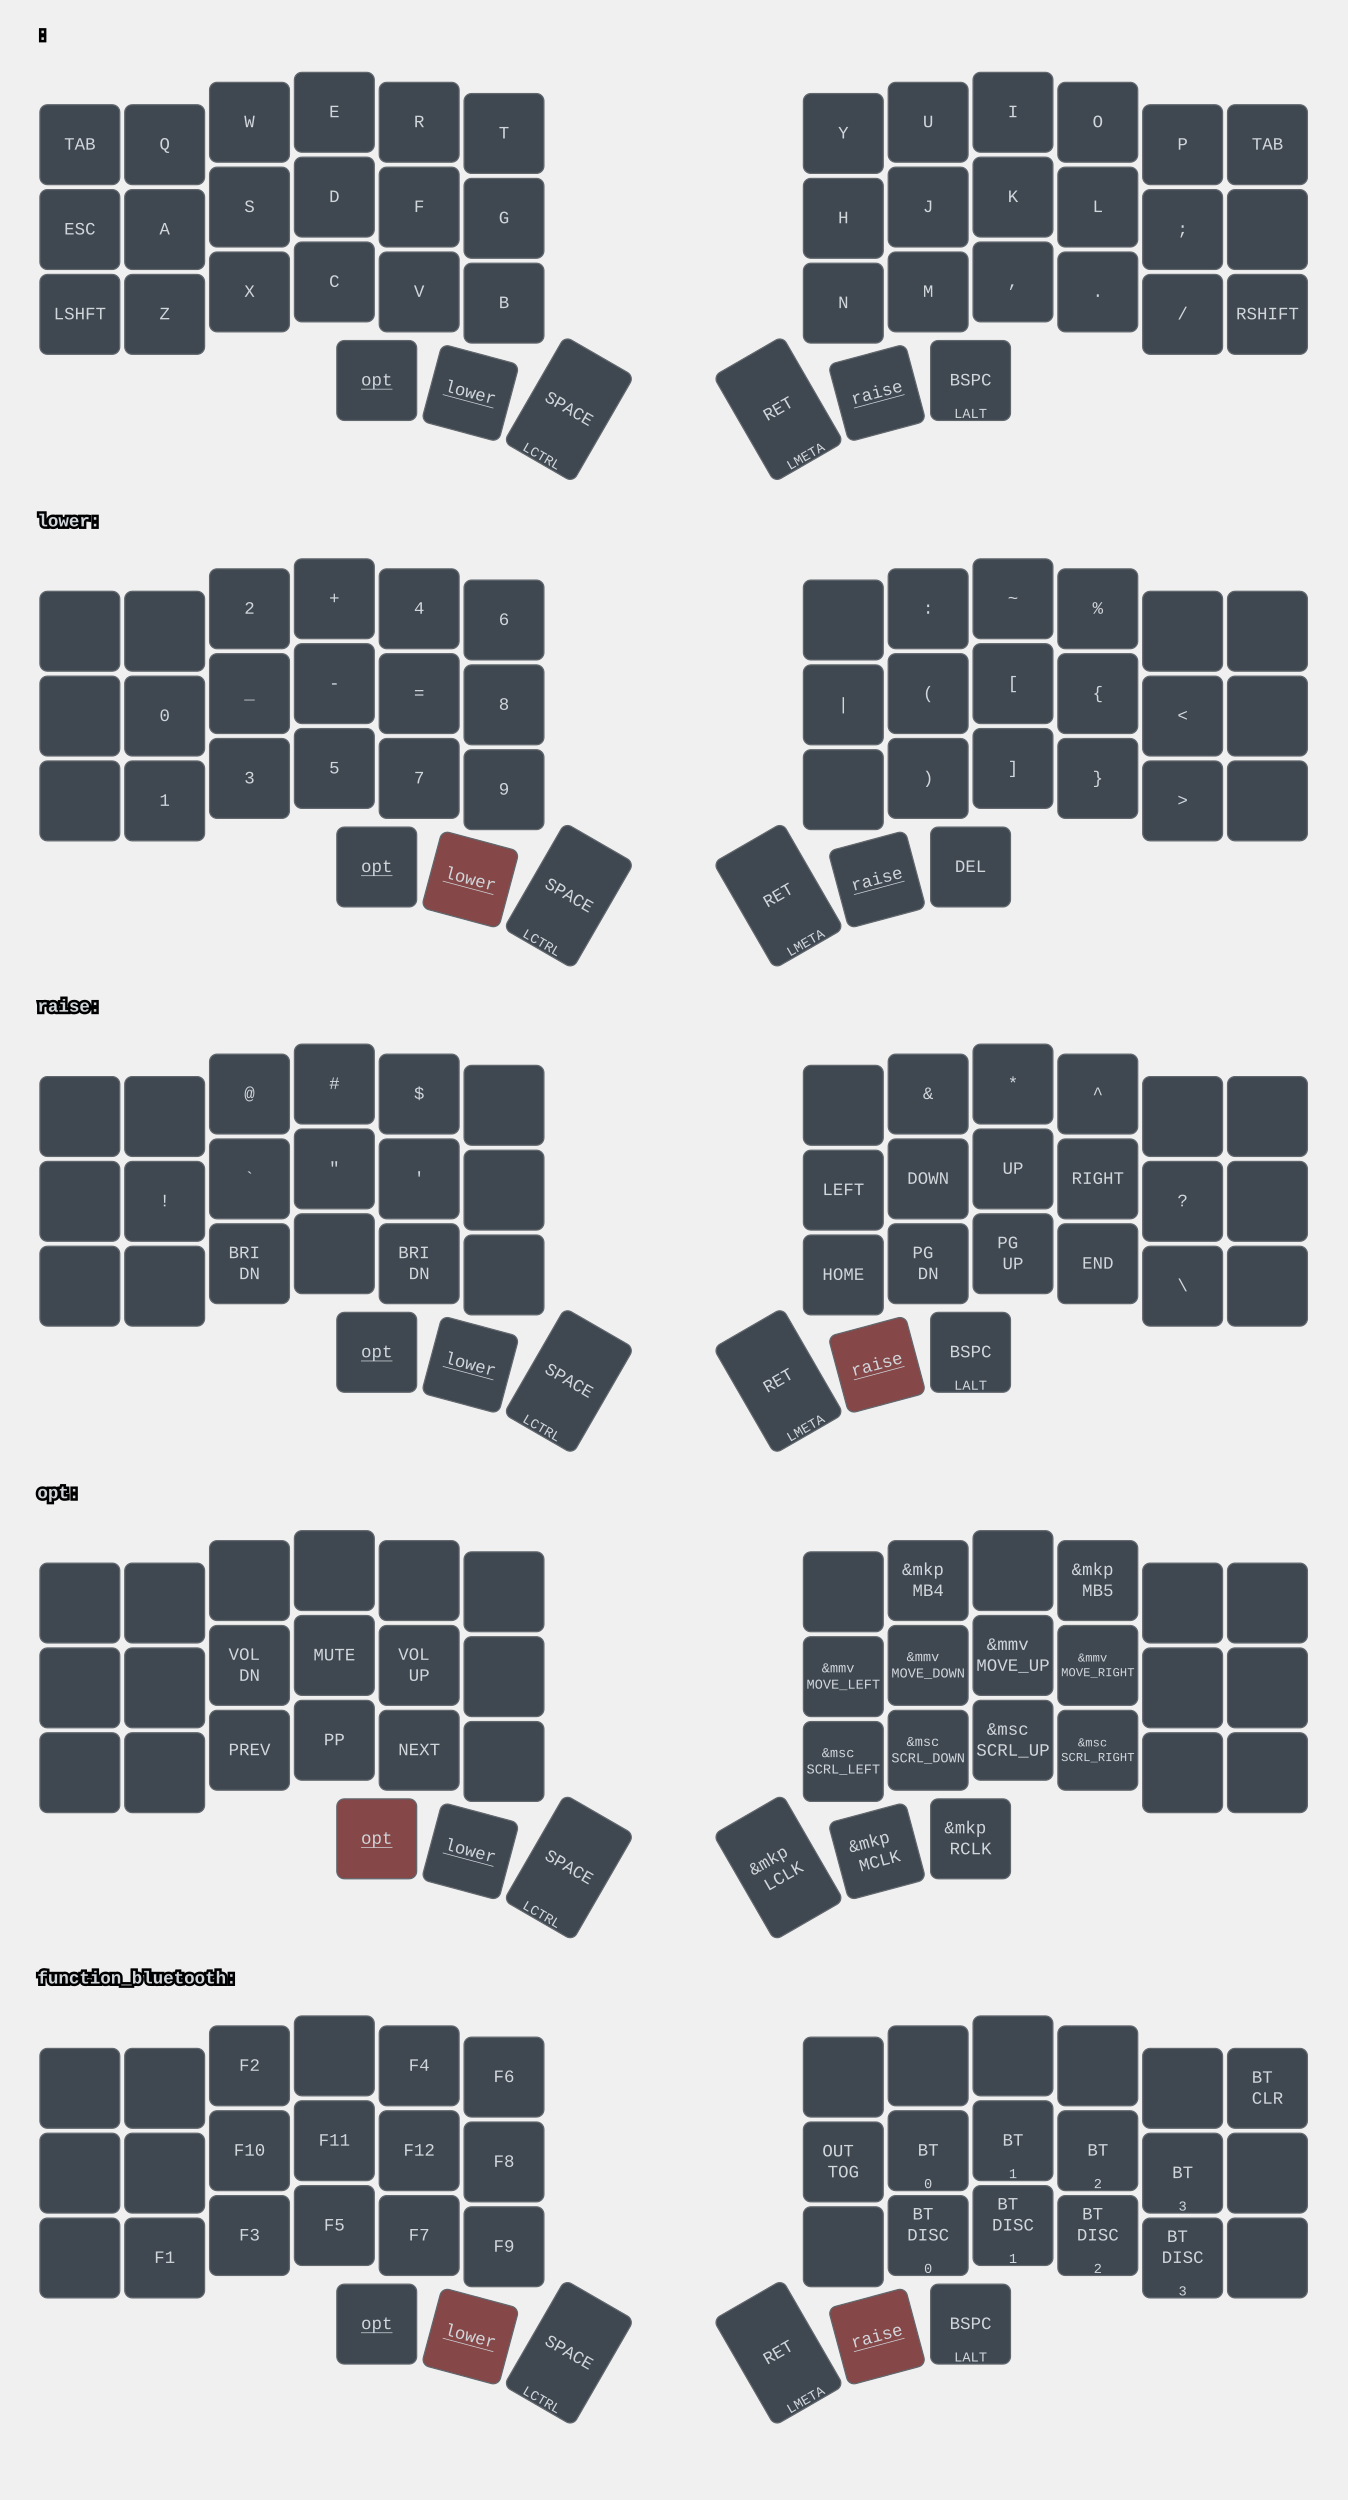
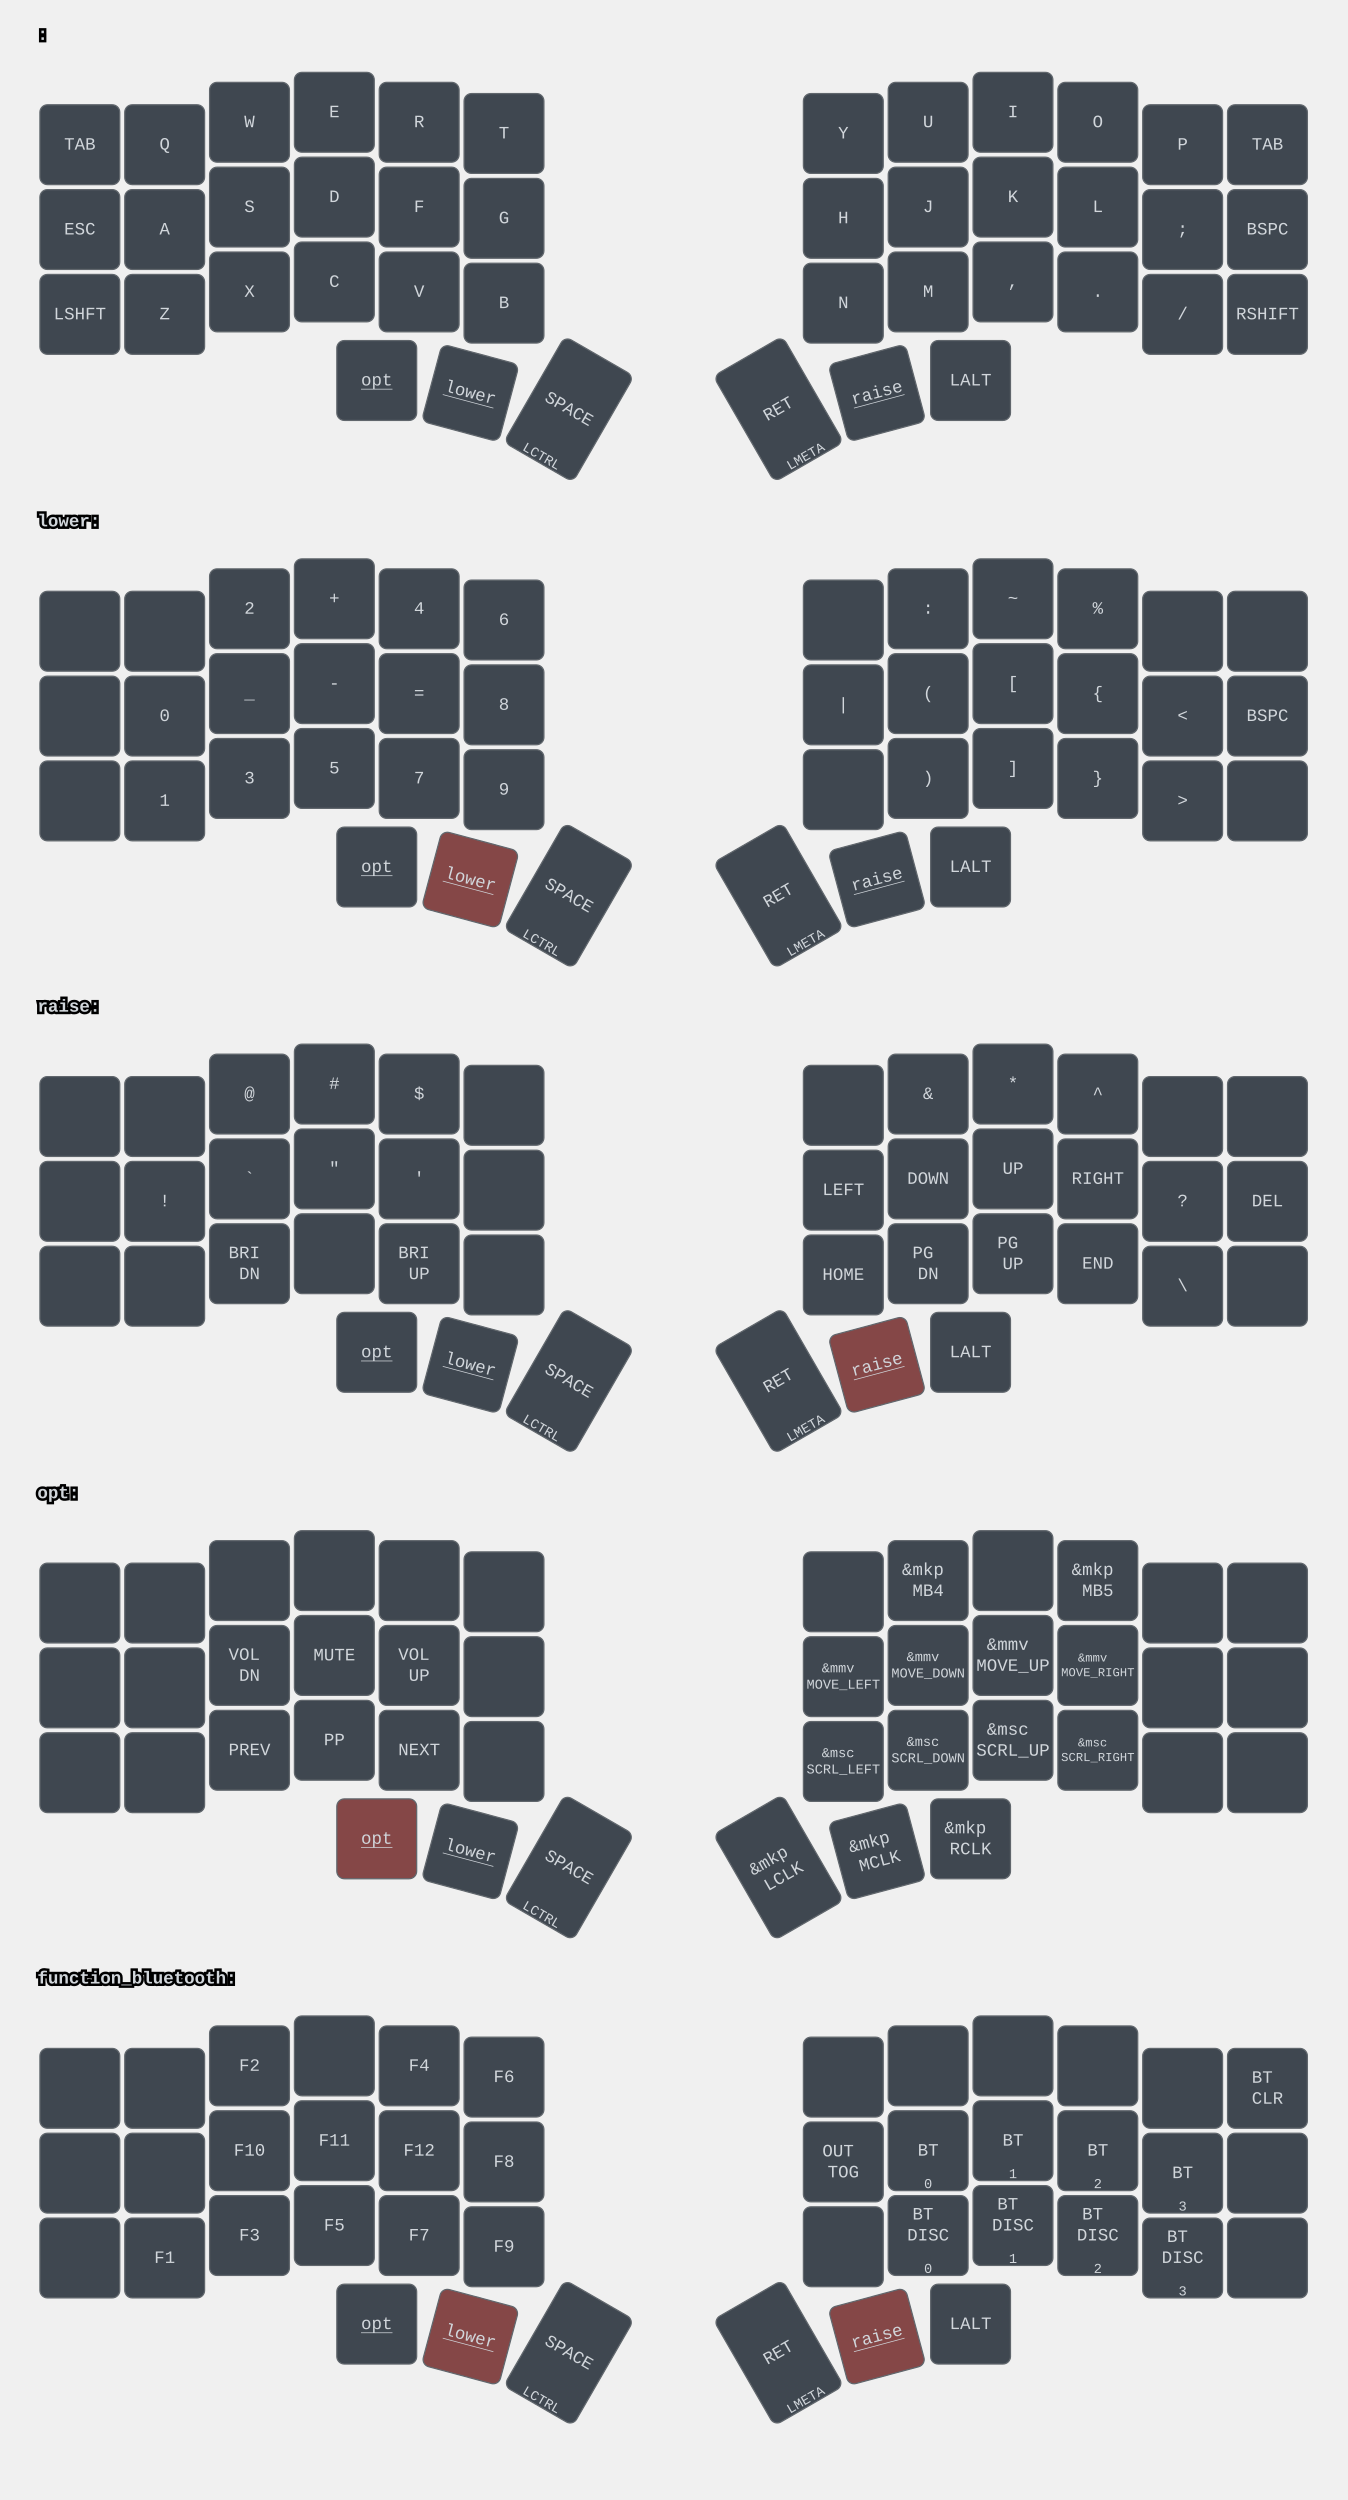
<svg xmlns="http://www.w3.org/2000/svg" width="1080" height="2004" viewBox="0 0 1080 2004" class="keymap">
  <style>/* inherit to force styles through use tags */
svg path {
    fill: inherit;
}

/* font and background color specifications */
svg.keymap {
    font-family: SFMono-Regular,Consolas,Liberation Mono,Menlo,monospace;
    font-size: 14px;
    font-kerning: normal;
    text-rendering: optimizeLegibility;
    fill: #24292e;
}

/* default key styling */
rect.key {
    fill: #f6f8fa;
}

rect.key, rect.combo {
    stroke: #c9cccf;
    stroke-width: 1;
}

/* default key side styling, only used is draw_key_sides is set */
rect.side {
    filter: brightness(90%);
}

/* color accent for combo boxes */
rect.combo, rect.combo-separate {
    fill: #cdf;
}

/* color accent for held keys */
rect.held, rect.combo.held {
    fill: #fdd;
}

/* color accent for ghost (optional) keys */
rect.ghost, rect.combo.ghost {
    stroke-dasharray: 4, 4;
    stroke-width: 2;
}

text {
    text-anchor: middle;
    dominant-baseline: middle;
}

/* styling for layer labels */
text.label {
    font-weight: bold;
    text-anchor: start;
    stroke: white;
    stroke-width: 4;
    paint-order: stroke;
}

/* styling for optional footer */
text.footer {
    text-anchor: end;
    dominant-baseline: auto;
    stroke: white;
    stroke-width: 4;
    paint-order: stroke;
}

/* styling for combo tap, and key non-tap label text */
text.combo, text.hold, text.shifted, text.left, text.right {
    font-size: 11px;
}

text.hold {
    text-anchor: middle;
    dominant-baseline: auto;
}

text.shifted {
    text-anchor: middle;
    dominant-baseline: hanging;
}

text.left {
    text-anchor: start;
}

text.right {
    text-anchor: end;
}

text.layer-activator {
    text-decoration: underline;
}

/* styling for hold/shifted label text in combo box */
text.combo.hold, text.combo.shifted, text.combo.left, text.combo.right {
    font-size: 8px;
}

/* lighter symbol for transparent keys */
text.trans {
    fill: #7b7e81;
}

/* styling for combo dendrons */
path.combo {
    stroke-width: 1;
    stroke: gray;
    fill: none;
}

/* Start Tabler Icons Cleanup */
/* cannot use height/width with glyphs */
.icon-tabler &gt; path {
    fill: inherit;
    stroke: inherit;
    stroke-width: 2;
}
/* hide tabler's default box */
.icon-tabler &gt; path[stroke="none"][fill="none"] {
    visibility: hidden;
}
/* End Tabler Icons Cleanup */

svg.keymap { fill: #d1d6db; }
rect.key { fill: #3f4750; }
rect.key, rect.combo { stroke: #60666c; }
rect.combo, rect.combo-separate { fill: #1f3d7a; }
rect.held, rect.combo.held { fill: #854747; }
text.label, text.footer { stroke: black; }
text.trans { fill: #7e8184; }
path.combo { stroke: #7f7f7f; }
</style>
  <g transform="translate(30, 0)" class="layer- ">
    <text x="0" y="28" class="label" id="x_x"> :</text>
    <g transform="translate(0, 56)">
      <g transform="translate(34, 60)" class="key keypos-0">
        <rect rx="6" ry="6" x="-32" y="-32" width="64" height="64" class="key" />
        <text x="0" y="0" class="key tap">TAB</text>
      </g>
      <g transform="translate(102, 60)" class="key keypos-1">
        <rect rx="6" ry="6" x="-32" y="-32" width="64" height="64" class="key" />
        <text x="0" y="0" class="key tap">Q</text>
      </g>
      <g transform="translate(170, 42)" class="key keypos-2">
        <rect rx="6" ry="6" x="-32" y="-32" width="64" height="64" class="key" />
        <text x="0" y="0" class="key tap">W</text>
      </g>
      <g transform="translate(238, 34)" class="key keypos-3">
        <rect rx="6" ry="6" x="-32" y="-32" width="64" height="64" class="key" />
        <text x="0" y="0" class="key tap">E</text>
      </g>
      <g transform="translate(306, 42)" class="key keypos-4">
        <rect rx="6" ry="6" x="-32" y="-32" width="64" height="64" class="key" />
        <text x="0" y="0" class="key tap">R</text>
      </g>
      <g transform="translate(374, 51)" class="key keypos-5">
        <rect rx="6" ry="6" x="-32" y="-32" width="64" height="64" class="key" />
        <text x="0" y="0" class="key tap">T</text>
      </g>
      <g transform="translate(646, 51)" class="key keypos-6">
        <rect rx="6" ry="6" x="-32" y="-32" width="64" height="64" class="key" />
        <text x="0" y="0" class="key tap">Y</text>
      </g>
      <g transform="translate(714, 42)" class="key keypos-7">
        <rect rx="6" ry="6" x="-32" y="-32" width="64" height="64" class="key" />
        <text x="0" y="0" class="key tap">U</text>
      </g>
      <g transform="translate(782, 34)" class="key keypos-8">
        <rect rx="6" ry="6" x="-32" y="-32" width="64" height="64" class="key" />
        <text x="0" y="0" class="key tap">I</text>
      </g>
      <g transform="translate(850, 42)" class="key keypos-9">
        <rect rx="6" ry="6" x="-32" y="-32" width="64" height="64" class="key" />
        <text x="0" y="0" class="key tap">O</text>
      </g>
      <g transform="translate(918, 60)" class="key keypos-10">
        <rect rx="6" ry="6" x="-32" y="-32" width="64" height="64" class="key" />
        <text x="0" y="0" class="key tap">P</text>
      </g>
      <g transform="translate(986, 60)" class="key keypos-11">
        <rect rx="6" ry="6" x="-32" y="-32" width="64" height="64" class="key" />
        <text x="0" y="0" class="key tap">TAB</text>
      </g>
      <g transform="translate(34, 128)" class="key keypos-12">
        <rect rx="6" ry="6" x="-32" y="-32" width="64" height="64" class="key" />
        <text x="0" y="0" class="key tap">ESC</text>
      </g>
      <g transform="translate(102, 128)" class="key keypos-13">
        <rect rx="6" ry="6" x="-32" y="-32" width="64" height="64" class="key" />
        <text x="0" y="0" class="key tap">A</text>
      </g>
      <g transform="translate(170, 110)" class="key keypos-14">
        <rect rx="6" ry="6" x="-32" y="-32" width="64" height="64" class="key" />
        <text x="0" y="0" class="key tap">S</text>
      </g>
      <g transform="translate(238, 102)" class="key keypos-15">
        <rect rx="6" ry="6" x="-32" y="-32" width="64" height="64" class="key" />
        <text x="0" y="0" class="key tap">D</text>
      </g>
      <g transform="translate(306, 110)" class="key keypos-16">
        <rect rx="6" ry="6" x="-32" y="-32" width="64" height="64" class="key" />
        <text x="0" y="0" class="key tap">F</text>
      </g>
      <g transform="translate(374, 119)" class="key keypos-17">
        <rect rx="6" ry="6" x="-32" y="-32" width="64" height="64" class="key" />
        <text x="0" y="0" class="key tap">G</text>
      </g>
      <g transform="translate(646, 119)" class="key keypos-18">
        <rect rx="6" ry="6" x="-32" y="-32" width="64" height="64" class="key" />
        <text x="0" y="0" class="key tap">H</text>
      </g>
      <g transform="translate(714, 110)" class="key keypos-19">
        <rect rx="6" ry="6" x="-32" y="-32" width="64" height="64" class="key" />
        <text x="0" y="0" class="key tap">J</text>
      </g>
      <g transform="translate(782, 102)" class="key keypos-20">
        <rect rx="6" ry="6" x="-32" y="-32" width="64" height="64" class="key" />
        <text x="0" y="0" class="key tap">K</text>
      </g>
      <g transform="translate(850, 110)" class="key keypos-21">
        <rect rx="6" ry="6" x="-32" y="-32" width="64" height="64" class="key" />
        <text x="0" y="0" class="key tap">L</text>
      </g>
      <g transform="translate(918, 128)" class="key keypos-22">
        <rect rx="6" ry="6" x="-32" y="-32" width="64" height="64" class="key" />
        <text x="0" y="0" class="key tap">;</text>
      </g>
      <g transform="translate(986, 128)" class="key keypos-23">
        <rect rx="6" ry="6" x="-32" y="-32" width="64" height="64" class="key" />
+         <text x="0" y="0" class="key tap">BSPC</text>
      </g>
      <g transform="translate(34, 196)" class="key keypos-24">
        <rect rx="6" ry="6" x="-32" y="-32" width="64" height="64" class="key" />
        <text x="0" y="0" class="key tap">LSHFT</text>
      </g>
      <g transform="translate(102, 196)" class="key keypos-25">
        <rect rx="6" ry="6" x="-32" y="-32" width="64" height="64" class="key" />
        <text x="0" y="0" class="key tap">Z</text>
      </g>
      <g transform="translate(170, 178)" class="key keypos-26">
        <rect rx="6" ry="6" x="-32" y="-32" width="64" height="64" class="key" />
        <text x="0" y="0" class="key tap">X</text>
      </g>
      <g transform="translate(238, 170)" class="key keypos-27">
        <rect rx="6" ry="6" x="-32" y="-32" width="64" height="64" class="key" />
        <text x="0" y="0" class="key tap">C</text>
      </g>
      <g transform="translate(306, 178)" class="key keypos-28">
        <rect rx="6" ry="6" x="-32" y="-32" width="64" height="64" class="key" />
        <text x="0" y="0" class="key tap">V</text>
      </g>
      <g transform="translate(374, 187)" class="key keypos-29">
        <rect rx="6" ry="6" x="-32" y="-32" width="64" height="64" class="key" />
        <text x="0" y="0" class="key tap">B</text>
      </g>
      <g transform="translate(646, 187)" class="key keypos-30">
        <rect rx="6" ry="6" x="-32" y="-32" width="64" height="64" class="key" />
        <text x="0" y="0" class="key tap">N</text>
      </g>
      <g transform="translate(714, 178)" class="key keypos-31">
        <rect rx="6" ry="6" x="-32" y="-32" width="64" height="64" class="key" />
        <text x="0" y="0" class="key tap">M</text>
      </g>
      <g transform="translate(782, 170)" class="key keypos-32">
        <rect rx="6" ry="6" x="-32" y="-32" width="64" height="64" class="key" />
        <text x="0" y="0" class="key tap">,</text>
      </g>
      <g transform="translate(850, 178)" class="key keypos-33">
        <rect rx="6" ry="6" x="-32" y="-32" width="64" height="64" class="key" />
        <text x="0" y="0" class="key tap">.</text>
      </g>
      <g transform="translate(918, 196)" class="key keypos-34">
        <rect rx="6" ry="6" x="-32" y="-32" width="64" height="64" class="key" />
        <text x="0" y="0" class="key tap">/</text>
      </g>
      <g transform="translate(986, 196)" class="key keypos-35">
        <rect rx="6" ry="6" x="-32" y="-32" width="64" height="64" class="key" />
        <text x="0" y="0" class="key tap">RSHIFT</text>
      </g>
      <g transform="translate(272, 249)" class="key keypos-36">
        <rect rx="6" ry="6" x="-32" y="-32" width="64" height="64" class="key" />
        <a href="#opt">
          <text x="0" y="0" class="key tap layer-activator">opt</text>
        </a>
      </g>
      <g transform="translate(347, 259) rotate(15.0)" class="key keypos-37">
        <rect rx="6" ry="6" x="-32" y="-32" width="64" height="64" class="key" />
        <a href="#lower">
          <text x="0" y="0" class="key tap layer-activator">lower</text>
        </a>
      </g>
      <g transform="translate(426, 272) rotate(30.0)" class="key keypos-38">
        <rect rx="6" ry="6" x="-32" y="-49" width="64" height="98" class="key" />
        <text x="0" y="0" class="key tap">SPACE</text>
        <text x="0" y="47" class="key hold">LCTRL</text>
      </g>
      <g transform="translate(594, 272) rotate(-30.0)" class="key keypos-39">
        <rect rx="6" ry="6" x="-32" y="-49" width="64" height="98" class="key" />
        <text x="0" y="0" class="key tap">RET</text>
        <text x="0" y="47" class="key hold">LMETA</text>
      </g>
      <g transform="translate(673, 259) rotate(-15.0)" class="key keypos-40">
        <rect rx="6" ry="6" x="-32" y="-32" width="64" height="64" class="key" />
        <a href="#raise">
          <text x="0" y="0" class="key tap layer-activator">raise</text>
        </a>
      </g>
      <g transform="translate(748, 249)" class="key keypos-41">
        <rect rx="6" ry="6" x="-32" y="-32" width="64" height="64" class="key" />
-         <text x="0" y="0" class="key tap">BSPC</text>
-         <text x="0" y="30" class="key hold">LALT</text>
+         <text x="0" y="0" class="key tap">LALT</text>
      </g>
    </g>
  </g>
  <g transform="translate(30, 390)" class="layer-lower">
    <text x="0" y="28" class="label" id="lower">lower:</text>
    <g transform="translate(0, 56)">
      <g transform="translate(34, 60)" class="key keypos-0">
        <rect rx="6" ry="6" x="-32" y="-32" width="64" height="64" class="key" />
      </g>
      <g transform="translate(102, 60)" class="key keypos-1">
        <rect rx="6" ry="6" x="-32" y="-32" width="64" height="64" class="key" />
      </g>
      <g transform="translate(170, 42)" class="key keypos-2">
        <rect rx="6" ry="6" x="-32" y="-32" width="64" height="64" class="key" />
        <text x="0" y="0" class="key tap">2</text>
      </g>
      <g transform="translate(238, 34)" class="key keypos-3">
        <rect rx="6" ry="6" x="-32" y="-32" width="64" height="64" class="key" />
        <text x="0" y="0" class="key tap">+</text>
      </g>
      <g transform="translate(306, 42)" class="key keypos-4">
        <rect rx="6" ry="6" x="-32" y="-32" width="64" height="64" class="key" />
        <text x="0" y="0" class="key tap">4</text>
      </g>
      <g transform="translate(374, 51)" class="key keypos-5">
        <rect rx="6" ry="6" x="-32" y="-32" width="64" height="64" class="key" />
        <text x="0" y="0" class="key tap">6</text>
      </g>
      <g transform="translate(646, 51)" class="key keypos-6">
        <rect rx="6" ry="6" x="-32" y="-32" width="64" height="64" class="key" />
      </g>
      <g transform="translate(714, 42)" class="key keypos-7">
        <rect rx="6" ry="6" x="-32" y="-32" width="64" height="64" class="key" />
        <text x="0" y="0" class="key tap">:</text>
      </g>
      <g transform="translate(782, 34)" class="key keypos-8">
        <rect rx="6" ry="6" x="-32" y="-32" width="64" height="64" class="key" />
        <text x="0" y="0" class="key tap">~</text>
      </g>
      <g transform="translate(850, 42)" class="key keypos-9">
        <rect rx="6" ry="6" x="-32" y="-32" width="64" height="64" class="key" />
        <text x="0" y="0" class="key tap">%</text>
      </g>
      <g transform="translate(918, 60)" class="key keypos-10">
        <rect rx="6" ry="6" x="-32" y="-32" width="64" height="64" class="key" />
      </g>
      <g transform="translate(986, 60)" class="key keypos-11">
        <rect rx="6" ry="6" x="-32" y="-32" width="64" height="64" class="key" />
      </g>
      <g transform="translate(34, 128)" class="key keypos-12">
        <rect rx="6" ry="6" x="-32" y="-32" width="64" height="64" class="key" />
      </g>
      <g transform="translate(102, 128)" class="key keypos-13">
        <rect rx="6" ry="6" x="-32" y="-32" width="64" height="64" class="key" />
        <text x="0" y="0" class="key tap">0</text>
      </g>
      <g transform="translate(170, 110)" class="key keypos-14">
        <rect rx="6" ry="6" x="-32" y="-32" width="64" height="64" class="key" />
        <text x="0" y="0" class="key tap">_</text>
      </g>
      <g transform="translate(238, 102)" class="key keypos-15">
        <rect rx="6" ry="6" x="-32" y="-32" width="64" height="64" class="key" />
        <text x="0" y="0" class="key tap">-</text>
      </g>
      <g transform="translate(306, 110)" class="key keypos-16">
        <rect rx="6" ry="6" x="-32" y="-32" width="64" height="64" class="key" />
        <text x="0" y="0" class="key tap">=</text>
      </g>
      <g transform="translate(374, 119)" class="key keypos-17">
        <rect rx="6" ry="6" x="-32" y="-32" width="64" height="64" class="key" />
        <text x="0" y="0" class="key tap">8</text>
      </g>
      <g transform="translate(646, 119)" class="key keypos-18">
        <rect rx="6" ry="6" x="-32" y="-32" width="64" height="64" class="key" />
        <text x="0" y="0" class="key tap">|</text>
      </g>
      <g transform="translate(714, 110)" class="key keypos-19">
        <rect rx="6" ry="6" x="-32" y="-32" width="64" height="64" class="key" />
        <text x="0" y="0" class="key tap">(</text>
      </g>
      <g transform="translate(782, 102)" class="key keypos-20">
        <rect rx="6" ry="6" x="-32" y="-32" width="64" height="64" class="key" />
        <text x="0" y="0" class="key tap">[</text>
      </g>
      <g transform="translate(850, 110)" class="key keypos-21">
        <rect rx="6" ry="6" x="-32" y="-32" width="64" height="64" class="key" />
        <text x="0" y="0" class="key tap">{</text>
      </g>
      <g transform="translate(918, 128)" class="key keypos-22">
        <rect rx="6" ry="6" x="-32" y="-32" width="64" height="64" class="key" />
        <text x="0" y="0" class="key tap">&lt;</text>
      </g>
      <g transform="translate(986, 128)" class="key keypos-23">
        <rect rx="6" ry="6" x="-32" y="-32" width="64" height="64" class="key" />
+         <text x="0" y="0" class="key tap">BSPC</text>
      </g>
      <g transform="translate(34, 196)" class="key keypos-24">
        <rect rx="6" ry="6" x="-32" y="-32" width="64" height="64" class="key" />
      </g>
      <g transform="translate(102, 196)" class="key keypos-25">
        <rect rx="6" ry="6" x="-32" y="-32" width="64" height="64" class="key" />
        <text x="0" y="0" class="key tap">1</text>
      </g>
      <g transform="translate(170, 178)" class="key keypos-26">
        <rect rx="6" ry="6" x="-32" y="-32" width="64" height="64" class="key" />
        <text x="0" y="0" class="key tap">3</text>
      </g>
      <g transform="translate(238, 170)" class="key keypos-27">
        <rect rx="6" ry="6" x="-32" y="-32" width="64" height="64" class="key" />
        <text x="0" y="0" class="key tap">5</text>
      </g>
      <g transform="translate(306, 178)" class="key keypos-28">
        <rect rx="6" ry="6" x="-32" y="-32" width="64" height="64" class="key" />
        <text x="0" y="0" class="key tap">7</text>
      </g>
      <g transform="translate(374, 187)" class="key keypos-29">
        <rect rx="6" ry="6" x="-32" y="-32" width="64" height="64" class="key" />
        <text x="0" y="0" class="key tap">9</text>
      </g>
      <g transform="translate(646, 187)" class="key keypos-30">
        <rect rx="6" ry="6" x="-32" y="-32" width="64" height="64" class="key" />
      </g>
      <g transform="translate(714, 178)" class="key keypos-31">
        <rect rx="6" ry="6" x="-32" y="-32" width="64" height="64" class="key" />
        <text x="0" y="0" class="key tap">)</text>
      </g>
      <g transform="translate(782, 170)" class="key keypos-32">
        <rect rx="6" ry="6" x="-32" y="-32" width="64" height="64" class="key" />
        <text x="0" y="0" class="key tap">]</text>
      </g>
      <g transform="translate(850, 178)" class="key keypos-33">
        <rect rx="6" ry="6" x="-32" y="-32" width="64" height="64" class="key" />
        <text x="0" y="0" class="key tap">}</text>
      </g>
      <g transform="translate(918, 196)" class="key keypos-34">
        <rect rx="6" ry="6" x="-32" y="-32" width="64" height="64" class="key" />
        <text x="0" y="0" class="key tap">&gt;</text>
      </g>
      <g transform="translate(986, 196)" class="key keypos-35">
        <rect rx="6" ry="6" x="-32" y="-32" width="64" height="64" class="key" />
      </g>
      <g transform="translate(272, 249)" class="key keypos-36">
        <rect rx="6" ry="6" x="-32" y="-32" width="64" height="64" class="key" />
        <a href="#opt">
          <text x="0" y="0" class="key tap layer-activator">opt</text>
        </a>
      </g>
      <g transform="translate(347, 259) rotate(15.0)" class="key held keypos-37">
        <rect rx="6" ry="6" x="-32" y="-32" width="64" height="64" class="key held" />
        <a href="#lower">
          <text x="0" y="0" class="key held tap layer-activator">lower</text>
        </a>
      </g>
      <g transform="translate(426, 272) rotate(30.0)" class="key keypos-38">
        <rect rx="6" ry="6" x="-32" y="-49" width="64" height="98" class="key" />
        <text x="0" y="0" class="key tap">SPACE</text>
        <text x="0" y="47" class="key hold">LCTRL</text>
      </g>
      <g transform="translate(594, 272) rotate(-30.0)" class="key keypos-39">
        <rect rx="6" ry="6" x="-32" y="-49" width="64" height="98" class="key" />
        <text x="0" y="0" class="key tap">RET</text>
        <text x="0" y="47" class="key hold">LMETA</text>
      </g>
      <g transform="translate(673, 259) rotate(-15.0)" class="key keypos-40">
        <rect rx="6" ry="6" x="-32" y="-32" width="64" height="64" class="key" />
        <a href="#raise">
          <text x="0" y="0" class="key tap layer-activator">raise</text>
        </a>
      </g>
      <g transform="translate(748, 249)" class="key keypos-41">
        <rect rx="6" ry="6" x="-32" y="-32" width="64" height="64" class="key" />
-         <text x="0" y="0" class="key tap">DEL</text>
+         <text x="0" y="0" class="key tap">LALT</text>
      </g>
    </g>
  </g>
  <g transform="translate(30, 779)" class="layer-raise">
    <text x="0" y="28" class="label" id="raise">raise:</text>
    <g transform="translate(0, 56)">
      <g transform="translate(34, 60)" class="key keypos-0">
        <rect rx="6" ry="6" x="-32" y="-32" width="64" height="64" class="key" />
      </g>
      <g transform="translate(102, 60)" class="key keypos-1">
        <rect rx="6" ry="6" x="-32" y="-32" width="64" height="64" class="key" />
      </g>
      <g transform="translate(170, 42)" class="key keypos-2">
        <rect rx="6" ry="6" x="-32" y="-32" width="64" height="64" class="key" />
        <text x="0" y="0" class="key tap">@</text>
      </g>
      <g transform="translate(238, 34)" class="key keypos-3">
        <rect rx="6" ry="6" x="-32" y="-32" width="64" height="64" class="key" />
        <text x="0" y="0" class="key tap">#</text>
      </g>
      <g transform="translate(306, 42)" class="key keypos-4">
        <rect rx="6" ry="6" x="-32" y="-32" width="64" height="64" class="key" />
        <text x="0" y="0" class="key tap">$</text>
      </g>
      <g transform="translate(374, 51)" class="key keypos-5">
        <rect rx="6" ry="6" x="-32" y="-32" width="64" height="64" class="key" />
      </g>
      <g transform="translate(646, 51)" class="key keypos-6">
        <rect rx="6" ry="6" x="-32" y="-32" width="64" height="64" class="key" />
      </g>
      <g transform="translate(714, 42)" class="key keypos-7">
        <rect rx="6" ry="6" x="-32" y="-32" width="64" height="64" class="key" />
        <text x="0" y="0" class="key tap">&amp;</text>
      </g>
      <g transform="translate(782, 34)" class="key keypos-8">
        <rect rx="6" ry="6" x="-32" y="-32" width="64" height="64" class="key" />
        <text x="0" y="0" class="key tap">*</text>
      </g>
      <g transform="translate(850, 42)" class="key keypos-9">
        <rect rx="6" ry="6" x="-32" y="-32" width="64" height="64" class="key" />
        <text x="0" y="0" class="key tap">^</text>
      </g>
      <g transform="translate(918, 60)" class="key keypos-10">
        <rect rx="6" ry="6" x="-32" y="-32" width="64" height="64" class="key" />
      </g>
      <g transform="translate(986, 60)" class="key keypos-11">
        <rect rx="6" ry="6" x="-32" y="-32" width="64" height="64" class="key" />
      </g>
      <g transform="translate(34, 128)" class="key keypos-12">
        <rect rx="6" ry="6" x="-32" y="-32" width="64" height="64" class="key" />
      </g>
      <g transform="translate(102, 128)" class="key keypos-13">
        <rect rx="6" ry="6" x="-32" y="-32" width="64" height="64" class="key" />
        <text x="0" y="0" class="key tap">!</text>
      </g>
      <g transform="translate(170, 110)" class="key keypos-14">
        <rect rx="6" ry="6" x="-32" y="-32" width="64" height="64" class="key" />
        <text x="0" y="0" class="key tap">`</text>
      </g>
      <g transform="translate(238, 102)" class="key keypos-15">
        <rect rx="6" ry="6" x="-32" y="-32" width="64" height="64" class="key" />
        <text x="0" y="0" class="key tap">"</text>
      </g>
      <g transform="translate(306, 110)" class="key keypos-16">
        <rect rx="6" ry="6" x="-32" y="-32" width="64" height="64" class="key" />
        <text x="0" y="0" class="key tap">'</text>
      </g>
      <g transform="translate(374, 119)" class="key keypos-17">
        <rect rx="6" ry="6" x="-32" y="-32" width="64" height="64" class="key" />
      </g>
      <g transform="translate(646, 119)" class="key keypos-18">
        <rect rx="6" ry="6" x="-32" y="-32" width="64" height="64" class="key" />
        <text x="0" y="0" class="key tap">LEFT</text>
      </g>
      <g transform="translate(714, 110)" class="key keypos-19">
        <rect rx="6" ry="6" x="-32" y="-32" width="64" height="64" class="key" />
        <text x="0" y="0" class="key tap">DOWN</text>
      </g>
      <g transform="translate(782, 102)" class="key keypos-20">
        <rect rx="6" ry="6" x="-32" y="-32" width="64" height="64" class="key" />
        <text x="0" y="0" class="key tap">UP</text>
      </g>
      <g transform="translate(850, 110)" class="key keypos-21">
        <rect rx="6" ry="6" x="-32" y="-32" width="64" height="64" class="key" />
        <text x="0" y="0" class="key tap">RIGHT</text>
      </g>
      <g transform="translate(918, 128)" class="key keypos-22">
        <rect rx="6" ry="6" x="-32" y="-32" width="64" height="64" class="key" />
        <text x="0" y="0" class="key tap">?</text>
      </g>
      <g transform="translate(986, 128)" class="key keypos-23">
        <rect rx="6" ry="6" x="-32" y="-32" width="64" height="64" class="key" />
+         <text x="0" y="0" class="key tap">DEL</text>
      </g>
      <g transform="translate(34, 196)" class="key keypos-24">
        <rect rx="6" ry="6" x="-32" y="-32" width="64" height="64" class="key" />
      </g>
      <g transform="translate(102, 196)" class="key keypos-25">
        <rect rx="6" ry="6" x="-32" y="-32" width="64" height="64" class="key" />
      </g>
      <g transform="translate(170, 178)" class="key keypos-26">
        <rect rx="6" ry="6" x="-32" y="-32" width="64" height="64" class="key" />
        <text x="0" y="0" class="key tap">
          <tspan x="0" dy="-0.6em">BRI</tspan>
          <tspan x="0" dy="1.2em">DN</tspan>
        </text>
      </g>
      <g transform="translate(238, 170)" class="key keypos-27">
        <rect rx="6" ry="6" x="-32" y="-32" width="64" height="64" class="key" />
      </g>
      <g transform="translate(306, 178)" class="key keypos-28">
        <rect rx="6" ry="6" x="-32" y="-32" width="64" height="64" class="key" />
        <text x="0" y="0" class="key tap">
          <tspan x="0" dy="-0.6em">BRI</tspan>
-           <tspan x="0" dy="1.2em">DN</tspan>
+           <tspan x="0" dy="1.2em">UP</tspan>
        </text>
      </g>
      <g transform="translate(374, 187)" class="key keypos-29">
        <rect rx="6" ry="6" x="-32" y="-32" width="64" height="64" class="key" />
      </g>
      <g transform="translate(646, 187)" class="key keypos-30">
        <rect rx="6" ry="6" x="-32" y="-32" width="64" height="64" class="key" />
        <text x="0" y="0" class="key tap">HOME</text>
      </g>
      <g transform="translate(714, 178)" class="key keypos-31">
        <rect rx="6" ry="6" x="-32" y="-32" width="64" height="64" class="key" />
        <text x="0" y="0" class="key tap">
          <tspan x="0" dy="-0.6em">PG</tspan>
          <tspan x="0" dy="1.2em">DN</tspan>
        </text>
      </g>
      <g transform="translate(782, 170)" class="key keypos-32">
        <rect rx="6" ry="6" x="-32" y="-32" width="64" height="64" class="key" />
        <text x="0" y="0" class="key tap">
          <tspan x="0" dy="-0.6em">PG</tspan>
          <tspan x="0" dy="1.2em">UP</tspan>
        </text>
      </g>
      <g transform="translate(850, 178)" class="key keypos-33">
        <rect rx="6" ry="6" x="-32" y="-32" width="64" height="64" class="key" />
        <text x="0" y="0" class="key tap">END</text>
      </g>
      <g transform="translate(918, 196)" class="key keypos-34">
        <rect rx="6" ry="6" x="-32" y="-32" width="64" height="64" class="key" />
        <text x="0" y="0" class="key tap">\</text>
      </g>
      <g transform="translate(986, 196)" class="key keypos-35">
        <rect rx="6" ry="6" x="-32" y="-32" width="64" height="64" class="key" />
      </g>
      <g transform="translate(272, 249)" class="key keypos-36">
        <rect rx="6" ry="6" x="-32" y="-32" width="64" height="64" class="key" />
        <a href="#opt">
          <text x="0" y="0" class="key tap layer-activator">opt</text>
        </a>
      </g>
      <g transform="translate(347, 259) rotate(15.0)" class="key keypos-37">
        <rect rx="6" ry="6" x="-32" y="-32" width="64" height="64" class="key" />
        <a href="#lower">
          <text x="0" y="0" class="key tap layer-activator">lower</text>
        </a>
      </g>
      <g transform="translate(426, 272) rotate(30.0)" class="key keypos-38">
        <rect rx="6" ry="6" x="-32" y="-49" width="64" height="98" class="key" />
        <text x="0" y="0" class="key tap">SPACE</text>
        <text x="0" y="47" class="key hold">LCTRL</text>
      </g>
      <g transform="translate(594, 272) rotate(-30.0)" class="key keypos-39">
        <rect rx="6" ry="6" x="-32" y="-49" width="64" height="98" class="key" />
        <text x="0" y="0" class="key tap">RET</text>
        <text x="0" y="47" class="key hold">LMETA</text>
      </g>
      <g transform="translate(673, 259) rotate(-15.0)" class="key held keypos-40">
        <rect rx="6" ry="6" x="-32" y="-32" width="64" height="64" class="key held" />
        <a href="#raise">
          <text x="0" y="0" class="key held tap layer-activator">raise</text>
        </a>
      </g>
      <g transform="translate(748, 249)" class="key keypos-41">
        <rect rx="6" ry="6" x="-32" y="-32" width="64" height="64" class="key" />
-         <text x="0" y="0" class="key tap">BSPC</text>
-         <text x="0" y="30" class="key hold">LALT</text>
+         <text x="0" y="0" class="key tap">LALT</text>
      </g>
    </g>
  </g>
  <g transform="translate(30, 1169)" class="layer-opt">
    <text x="0" y="28" class="label" id="opt">opt:</text>
    <g transform="translate(0, 56)">
      <g transform="translate(34, 60)" class="key keypos-0">
        <rect rx="6" ry="6" x="-32" y="-32" width="64" height="64" class="key" />
      </g>
      <g transform="translate(102, 60)" class="key keypos-1">
        <rect rx="6" ry="6" x="-32" y="-32" width="64" height="64" class="key" />
      </g>
      <g transform="translate(170, 42)" class="key keypos-2">
        <rect rx="6" ry="6" x="-32" y="-32" width="64" height="64" class="key" />
      </g>
      <g transform="translate(238, 34)" class="key keypos-3">
        <rect rx="6" ry="6" x="-32" y="-32" width="64" height="64" class="key" />
      </g>
      <g transform="translate(306, 42)" class="key keypos-4">
        <rect rx="6" ry="6" x="-32" y="-32" width="64" height="64" class="key" />
      </g>
      <g transform="translate(374, 51)" class="key keypos-5">
        <rect rx="6" ry="6" x="-32" y="-32" width="64" height="64" class="key" />
      </g>
      <g transform="translate(646, 51)" class="key keypos-6">
        <rect rx="6" ry="6" x="-32" y="-32" width="64" height="64" class="key" />
      </g>
      <g transform="translate(714, 42)" class="key keypos-7">
        <rect rx="6" ry="6" x="-32" y="-32" width="64" height="64" class="key" />
        <text x="0" y="0" class="key tap">
          <tspan x="0" dy="-0.6em">&amp;mkp</tspan>
          <tspan x="0" dy="1.2em">MB4</tspan>
        </text>
      </g>
      <g transform="translate(782, 34)" class="key keypos-8">
        <rect rx="6" ry="6" x="-32" y="-32" width="64" height="64" class="key" />
      </g>
      <g transform="translate(850, 42)" class="key keypos-9">
        <rect rx="6" ry="6" x="-32" y="-32" width="64" height="64" class="key" />
        <text x="0" y="0" class="key tap">
          <tspan x="0" dy="-0.6em">&amp;mkp</tspan>
          <tspan x="0" dy="1.2em">MB5</tspan>
        </text>
      </g>
      <g transform="translate(918, 60)" class="key keypos-10">
        <rect rx="6" ry="6" x="-32" y="-32" width="64" height="64" class="key" />
      </g>
      <g transform="translate(986, 60)" class="key keypos-11">
        <rect rx="6" ry="6" x="-32" y="-32" width="64" height="64" class="key" />
      </g>
      <g transform="translate(34, 128)" class="key keypos-12">
        <rect rx="6" ry="6" x="-32" y="-32" width="64" height="64" class="key" />
      </g>
      <g transform="translate(102, 128)" class="key keypos-13">
        <rect rx="6" ry="6" x="-32" y="-32" width="64" height="64" class="key" />
      </g>
      <g transform="translate(170, 110)" class="key keypos-14">
        <rect rx="6" ry="6" x="-32" y="-32" width="64" height="64" class="key" />
        <text x="0" y="0" class="key tap">
          <tspan x="0" dy="-0.6em">VOL</tspan>
          <tspan x="0" dy="1.2em">DN</tspan>
        </text>
      </g>
      <g transform="translate(238, 102)" class="key keypos-15">
        <rect rx="6" ry="6" x="-32" y="-32" width="64" height="64" class="key" />
        <text x="0" y="0" class="key tap">MUTE</text>
      </g>
      <g transform="translate(306, 110)" class="key keypos-16">
        <rect rx="6" ry="6" x="-32" y="-32" width="64" height="64" class="key" />
        <text x="0" y="0" class="key tap">
          <tspan x="0" dy="-0.6em">VOL</tspan>
          <tspan x="0" dy="1.2em">UP</tspan>
        </text>
      </g>
      <g transform="translate(374, 119)" class="key keypos-17">
        <rect rx="6" ry="6" x="-32" y="-32" width="64" height="64" class="key" />
      </g>
      <g transform="translate(646, 119)" class="key keypos-18">
        <rect rx="6" ry="6" x="-32" y="-32" width="64" height="64" class="key" />
        <text x="0" y="0" class="key tap">
          <tspan x="0" dy="-0.6em" style="font-size: 78%">&amp;mmv</tspan>
          <tspan x="0" dy="1.2em" style="font-size: 78%">MOVE_LEFT</tspan>
        </text>
      </g>
      <g transform="translate(714, 110)" class="key keypos-19">
        <rect rx="6" ry="6" x="-32" y="-32" width="64" height="64" class="key" />
        <text x="0" y="0" class="key tap">
          <tspan x="0" dy="-0.6em" style="font-size: 78%">&amp;mmv</tspan>
          <tspan x="0" dy="1.2em" style="font-size: 78%">MOVE_DOWN</tspan>
        </text>
      </g>
      <g transform="translate(782, 102)" class="key keypos-20">
        <rect rx="6" ry="6" x="-32" y="-32" width="64" height="64" class="key" />
        <text x="0" y="0" class="key tap">
          <tspan x="0" dy="-0.6em">&amp;mmv</tspan>
          <tspan x="0" dy="1.2em">MOVE_UP</tspan>
        </text>
      </g>
      <g transform="translate(850, 110)" class="key keypos-21">
        <rect rx="6" ry="6" x="-32" y="-32" width="64" height="64" class="key" />
        <text x="0" y="0" class="key tap">
          <tspan x="0" dy="-0.6em" style="font-size: 70%">&amp;mmv</tspan>
          <tspan x="0" dy="1.2em" style="font-size: 70%">MOVE_RIGHT</tspan>
        </text>
      </g>
      <g transform="translate(918, 128)" class="key keypos-22">
        <rect rx="6" ry="6" x="-32" y="-32" width="64" height="64" class="key" />
      </g>
      <g transform="translate(986, 128)" class="key keypos-23">
        <rect rx="6" ry="6" x="-32" y="-32" width="64" height="64" class="key" />
      </g>
      <g transform="translate(34, 196)" class="key keypos-24">
        <rect rx="6" ry="6" x="-32" y="-32" width="64" height="64" class="key" />
      </g>
      <g transform="translate(102, 196)" class="key keypos-25">
        <rect rx="6" ry="6" x="-32" y="-32" width="64" height="64" class="key" />
      </g>
      <g transform="translate(170, 178)" class="key keypos-26">
        <rect rx="6" ry="6" x="-32" y="-32" width="64" height="64" class="key" />
        <text x="0" y="0" class="key tap">PREV</text>
      </g>
      <g transform="translate(238, 170)" class="key keypos-27">
        <rect rx="6" ry="6" x="-32" y="-32" width="64" height="64" class="key" />
        <text x="0" y="0" class="key tap">PP</text>
      </g>
      <g transform="translate(306, 178)" class="key keypos-28">
        <rect rx="6" ry="6" x="-32" y="-32" width="64" height="64" class="key" />
        <text x="0" y="0" class="key tap">NEXT</text>
      </g>
      <g transform="translate(374, 187)" class="key keypos-29">
        <rect rx="6" ry="6" x="-32" y="-32" width="64" height="64" class="key" />
      </g>
      <g transform="translate(646, 187)" class="key keypos-30">
        <rect rx="6" ry="6" x="-32" y="-32" width="64" height="64" class="key" />
        <text x="0" y="0" class="key tap">
          <tspan x="0" dy="-0.6em" style="font-size: 78%">&amp;msc</tspan>
          <tspan x="0" dy="1.2em" style="font-size: 78%">SCRL_LEFT</tspan>
        </text>
      </g>
      <g transform="translate(714, 178)" class="key keypos-31">
        <rect rx="6" ry="6" x="-32" y="-32" width="64" height="64" class="key" />
        <text x="0" y="0" class="key tap">
          <tspan x="0" dy="-0.6em" style="font-size: 78%">&amp;msc</tspan>
          <tspan x="0" dy="1.2em" style="font-size: 78%">SCRL_DOWN</tspan>
        </text>
      </g>
      <g transform="translate(782, 170)" class="key keypos-32">
        <rect rx="6" ry="6" x="-32" y="-32" width="64" height="64" class="key" />
        <text x="0" y="0" class="key tap">
          <tspan x="0" dy="-0.6em">&amp;msc</tspan>
          <tspan x="0" dy="1.2em">SCRL_UP</tspan>
        </text>
      </g>
      <g transform="translate(850, 178)" class="key keypos-33">
        <rect rx="6" ry="6" x="-32" y="-32" width="64" height="64" class="key" />
        <text x="0" y="0" class="key tap">
          <tspan x="0" dy="-0.6em" style="font-size: 70%">&amp;msc</tspan>
          <tspan x="0" dy="1.2em" style="font-size: 70%">SCRL_RIGHT</tspan>
        </text>
      </g>
      <g transform="translate(918, 196)" class="key keypos-34">
        <rect rx="6" ry="6" x="-32" y="-32" width="64" height="64" class="key" />
      </g>
      <g transform="translate(986, 196)" class="key keypos-35">
        <rect rx="6" ry="6" x="-32" y="-32" width="64" height="64" class="key" />
      </g>
      <g transform="translate(272, 249)" class="key held keypos-36">
        <rect rx="6" ry="6" x="-32" y="-32" width="64" height="64" class="key held" />
        <a href="#opt">
          <text x="0" y="0" class="key held tap layer-activator">opt</text>
        </a>
      </g>
      <g transform="translate(347, 259) rotate(15.0)" class="key keypos-37">
        <rect rx="6" ry="6" x="-32" y="-32" width="64" height="64" class="key" />
        <a href="#lower">
          <text x="0" y="0" class="key tap layer-activator">lower</text>
        </a>
      </g>
      <g transform="translate(426, 272) rotate(30.0)" class="key keypos-38">
        <rect rx="6" ry="6" x="-32" y="-49" width="64" height="98" class="key" />
        <text x="0" y="0" class="key tap">SPACE</text>
        <text x="0" y="47" class="key hold">LCTRL</text>
      </g>
      <g transform="translate(594, 272) rotate(-30.0)" class="key keypos-39">
        <rect rx="6" ry="6" x="-32" y="-49" width="64" height="98" class="key" />
        <text x="0" y="0" class="key tap">
          <tspan x="0" dy="-0.6em">&amp;mkp</tspan>
          <tspan x="0" dy="1.2em">LCLK</tspan>
        </text>
      </g>
      <g transform="translate(673, 259) rotate(-15.0)" class="key keypos-40">
        <rect rx="6" ry="6" x="-32" y="-32" width="64" height="64" class="key" />
        <text x="0" y="0" class="key tap">
          <tspan x="0" dy="-0.6em">&amp;mkp</tspan>
          <tspan x="0" dy="1.2em">MCLK</tspan>
        </text>
      </g>
      <g transform="translate(748, 249)" class="key keypos-41">
        <rect rx="6" ry="6" x="-32" y="-32" width="64" height="64" class="key" />
        <text x="0" y="0" class="key tap">
          <tspan x="0" dy="-0.6em">&amp;mkp</tspan>
          <tspan x="0" dy="1.2em">RCLK</tspan>
        </text>
      </g>
    </g>
  </g>
  <g transform="translate(30, 1558)" class="layer-function_bluetooth">
    <text x="0" y="28" class="label" id="function_bluetooth">function_bluetooth:</text>
    <g transform="translate(0, 56)">
      <g transform="translate(34, 60)" class="key keypos-0">
        <rect rx="6" ry="6" x="-32" y="-32" width="64" height="64" class="key" />
      </g>
      <g transform="translate(102, 60)" class="key keypos-1">
        <rect rx="6" ry="6" x="-32" y="-32" width="64" height="64" class="key" />
      </g>
      <g transform="translate(170, 42)" class="key keypos-2">
        <rect rx="6" ry="6" x="-32" y="-32" width="64" height="64" class="key" />
        <text x="0" y="0" class="key tap">F2</text>
      </g>
      <g transform="translate(238, 34)" class="key keypos-3">
        <rect rx="6" ry="6" x="-32" y="-32" width="64" height="64" class="key" />
      </g>
      <g transform="translate(306, 42)" class="key keypos-4">
        <rect rx="6" ry="6" x="-32" y="-32" width="64" height="64" class="key" />
        <text x="0" y="0" class="key tap">F4</text>
      </g>
      <g transform="translate(374, 51)" class="key keypos-5">
        <rect rx="6" ry="6" x="-32" y="-32" width="64" height="64" class="key" />
        <text x="0" y="0" class="key tap">F6</text>
      </g>
      <g transform="translate(646, 51)" class="key keypos-6">
        <rect rx="6" ry="6" x="-32" y="-32" width="64" height="64" class="key" />
      </g>
      <g transform="translate(714, 42)" class="key keypos-7">
        <rect rx="6" ry="6" x="-32" y="-32" width="64" height="64" class="key" />
      </g>
      <g transform="translate(782, 34)" class="key keypos-8">
        <rect rx="6" ry="6" x="-32" y="-32" width="64" height="64" class="key" />
      </g>
      <g transform="translate(850, 42)" class="key keypos-9">
        <rect rx="6" ry="6" x="-32" y="-32" width="64" height="64" class="key" />
      </g>
      <g transform="translate(918, 60)" class="key keypos-10">
        <rect rx="6" ry="6" x="-32" y="-32" width="64" height="64" class="key" />
      </g>
      <g transform="translate(986, 60)" class="key keypos-11">
        <rect rx="6" ry="6" x="-32" y="-32" width="64" height="64" class="key" />
        <text x="0" y="0" class="key tap">
          <tspan x="0" dy="-0.6em">BT</tspan>
          <tspan x="0" dy="1.2em">CLR</tspan>
        </text>
      </g>
      <g transform="translate(34, 128)" class="key keypos-12">
        <rect rx="6" ry="6" x="-32" y="-32" width="64" height="64" class="key" />
      </g>
      <g transform="translate(102, 128)" class="key keypos-13">
        <rect rx="6" ry="6" x="-32" y="-32" width="64" height="64" class="key" />
      </g>
      <g transform="translate(170, 110)" class="key keypos-14">
        <rect rx="6" ry="6" x="-32" y="-32" width="64" height="64" class="key" />
        <text x="0" y="0" class="key tap">F10</text>
      </g>
      <g transform="translate(238, 102)" class="key keypos-15">
        <rect rx="6" ry="6" x="-32" y="-32" width="64" height="64" class="key" />
        <text x="0" y="0" class="key tap">F11</text>
      </g>
      <g transform="translate(306, 110)" class="key keypos-16">
        <rect rx="6" ry="6" x="-32" y="-32" width="64" height="64" class="key" />
        <text x="0" y="0" class="key tap">F12</text>
      </g>
      <g transform="translate(374, 119)" class="key keypos-17">
        <rect rx="6" ry="6" x="-32" y="-32" width="64" height="64" class="key" />
        <text x="0" y="0" class="key tap">F8</text>
      </g>
      <g transform="translate(646, 119)" class="key keypos-18">
        <rect rx="6" ry="6" x="-32" y="-32" width="64" height="64" class="key" />
        <text x="0" y="0" class="key tap">
          <tspan x="0" dy="-0.6em">OUT</tspan>
          <tspan x="0" dy="1.2em">TOG</tspan>
        </text>
      </g>
      <g transform="translate(714, 110)" class="key keypos-19">
        <rect rx="6" ry="6" x="-32" y="-32" width="64" height="64" class="key" />
        <text x="0" y="0" class="key tap">BT</text>
        <text x="0" y="30" class="key hold">0</text>
      </g>
      <g transform="translate(782, 102)" class="key keypos-20">
        <rect rx="6" ry="6" x="-32" y="-32" width="64" height="64" class="key" />
        <text x="0" y="0" class="key tap">BT</text>
        <text x="0" y="30" class="key hold">1</text>
      </g>
      <g transform="translate(850, 110)" class="key keypos-21">
        <rect rx="6" ry="6" x="-32" y="-32" width="64" height="64" class="key" />
        <text x="0" y="0" class="key tap">BT</text>
        <text x="0" y="30" class="key hold">2</text>
      </g>
      <g transform="translate(918, 128)" class="key keypos-22">
        <rect rx="6" ry="6" x="-32" y="-32" width="64" height="64" class="key" />
        <text x="0" y="0" class="key tap">BT</text>
        <text x="0" y="30" class="key hold">3</text>
      </g>
      <g transform="translate(986, 128)" class="key keypos-23">
        <rect rx="6" ry="6" x="-32" y="-32" width="64" height="64" class="key" />
      </g>
      <g transform="translate(34, 196)" class="key keypos-24">
        <rect rx="6" ry="6" x="-32" y="-32" width="64" height="64" class="key" />
      </g>
      <g transform="translate(102, 196)" class="key keypos-25">
        <rect rx="6" ry="6" x="-32" y="-32" width="64" height="64" class="key" />
        <text x="0" y="0" class="key tap">F1</text>
      </g>
      <g transform="translate(170, 178)" class="key keypos-26">
        <rect rx="6" ry="6" x="-32" y="-32" width="64" height="64" class="key" />
        <text x="0" y="0" class="key tap">F3</text>
      </g>
      <g transform="translate(238, 170)" class="key keypos-27">
        <rect rx="6" ry="6" x="-32" y="-32" width="64" height="64" class="key" />
        <text x="0" y="0" class="key tap">F5</text>
      </g>
      <g transform="translate(306, 178)" class="key keypos-28">
        <rect rx="6" ry="6" x="-32" y="-32" width="64" height="64" class="key" />
        <text x="0" y="0" class="key tap">F7</text>
      </g>
      <g transform="translate(374, 187)" class="key keypos-29">
        <rect rx="6" ry="6" x="-32" y="-32" width="64" height="64" class="key" />
        <text x="0" y="0" class="key tap">F9</text>
      </g>
      <g transform="translate(646, 187)" class="key keypos-30">
        <rect rx="6" ry="6" x="-32" y="-32" width="64" height="64" class="key" />
      </g>
      <g transform="translate(714, 178)" class="key keypos-31">
        <rect rx="6" ry="6" x="-32" y="-32" width="64" height="64" class="key" />
        <text x="0" y="0" class="key tap">
          <tspan x="0" dy="-1.2em">BT</tspan>
          <tspan x="0" dy="1.2em">DISC</tspan>
        </text>
        <text x="0" y="30" class="key hold">0</text>
      </g>
      <g transform="translate(782, 170)" class="key keypos-32">
        <rect rx="6" ry="6" x="-32" y="-32" width="64" height="64" class="key" />
        <text x="0" y="0" class="key tap">
          <tspan x="0" dy="-1.2em">BT</tspan>
          <tspan x="0" dy="1.2em">DISC</tspan>
        </text>
        <text x="0" y="30" class="key hold">1</text>
      </g>
      <g transform="translate(850, 178)" class="key keypos-33">
        <rect rx="6" ry="6" x="-32" y="-32" width="64" height="64" class="key" />
        <text x="0" y="0" class="key tap">
          <tspan x="0" dy="-1.2em">BT</tspan>
          <tspan x="0" dy="1.2em">DISC</tspan>
        </text>
        <text x="0" y="30" class="key hold">2</text>
      </g>
      <g transform="translate(918, 196)" class="key keypos-34">
        <rect rx="6" ry="6" x="-32" y="-32" width="64" height="64" class="key" />
        <text x="0" y="0" class="key tap">
          <tspan x="0" dy="-1.2em">BT</tspan>
          <tspan x="0" dy="1.2em">DISC</tspan>
        </text>
        <text x="0" y="30" class="key hold">3</text>
      </g>
      <g transform="translate(986, 196)" class="key keypos-35">
        <rect rx="6" ry="6" x="-32" y="-32" width="64" height="64" class="key" />
      </g>
      <g transform="translate(272, 249)" class="key keypos-36">
        <rect rx="6" ry="6" x="-32" y="-32" width="64" height="64" class="key" />
        <a href="#opt">
          <text x="0" y="0" class="key tap layer-activator">opt</text>
        </a>
      </g>
      <g transform="translate(347, 259) rotate(15.0)" class="key held keypos-37">
        <rect rx="6" ry="6" x="-32" y="-32" width="64" height="64" class="key held" />
        <a href="#lower">
          <text x="0" y="0" class="key held tap layer-activator">lower</text>
        </a>
      </g>
      <g transform="translate(426, 272) rotate(30.0)" class="key keypos-38">
        <rect rx="6" ry="6" x="-32" y="-49" width="64" height="98" class="key" />
        <text x="0" y="0" class="key tap">SPACE</text>
        <text x="0" y="47" class="key hold">LCTRL</text>
      </g>
      <g transform="translate(594, 272) rotate(-30.0)" class="key keypos-39">
        <rect rx="6" ry="6" x="-32" y="-49" width="64" height="98" class="key" />
        <text x="0" y="0" class="key tap">RET</text>
        <text x="0" y="47" class="key hold">LMETA</text>
      </g>
      <g transform="translate(673, 259) rotate(-15.0)" class="key held keypos-40">
        <rect rx="6" ry="6" x="-32" y="-32" width="64" height="64" class="key held" />
        <a href="#raise">
          <text x="0" y="0" class="key held tap layer-activator">raise</text>
        </a>
      </g>
      <g transform="translate(748, 249)" class="key keypos-41">
        <rect rx="6" ry="6" x="-32" y="-32" width="64" height="64" class="key" />
-         <text x="0" y="0" class="key tap">BSPC</text>
-         <text x="0" y="30" class="key hold">LALT</text>
+         <text x="0" y="0" class="key tap">LALT</text>
      </g>
    </g>
  </g>
</svg>
